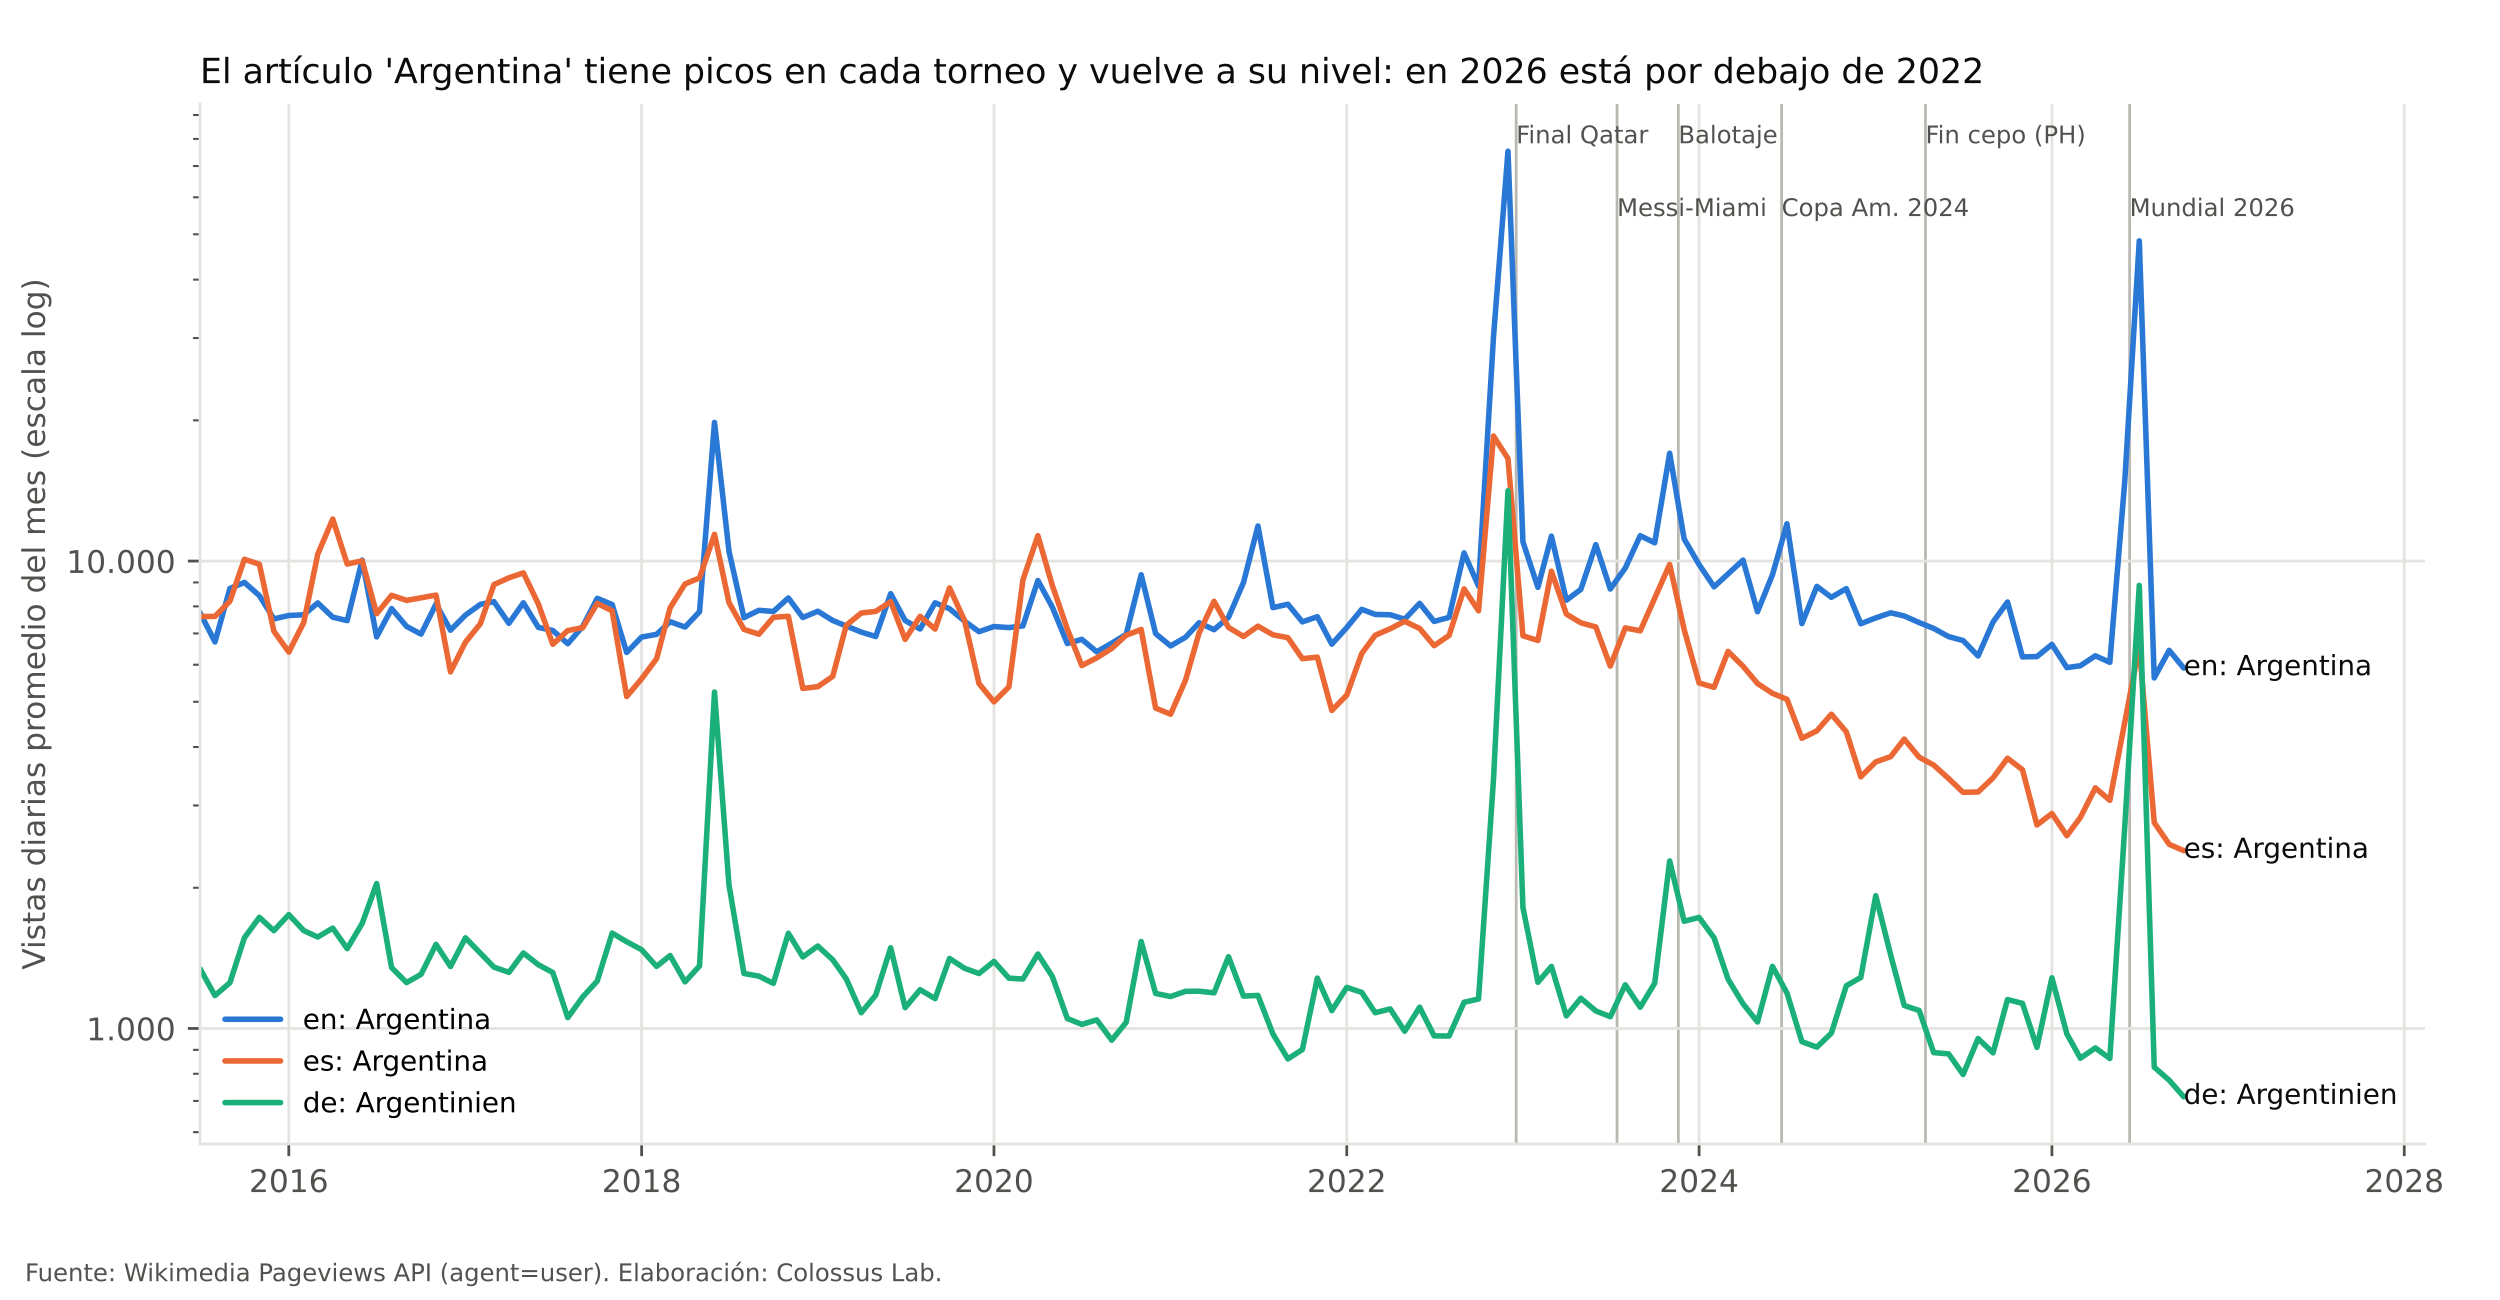
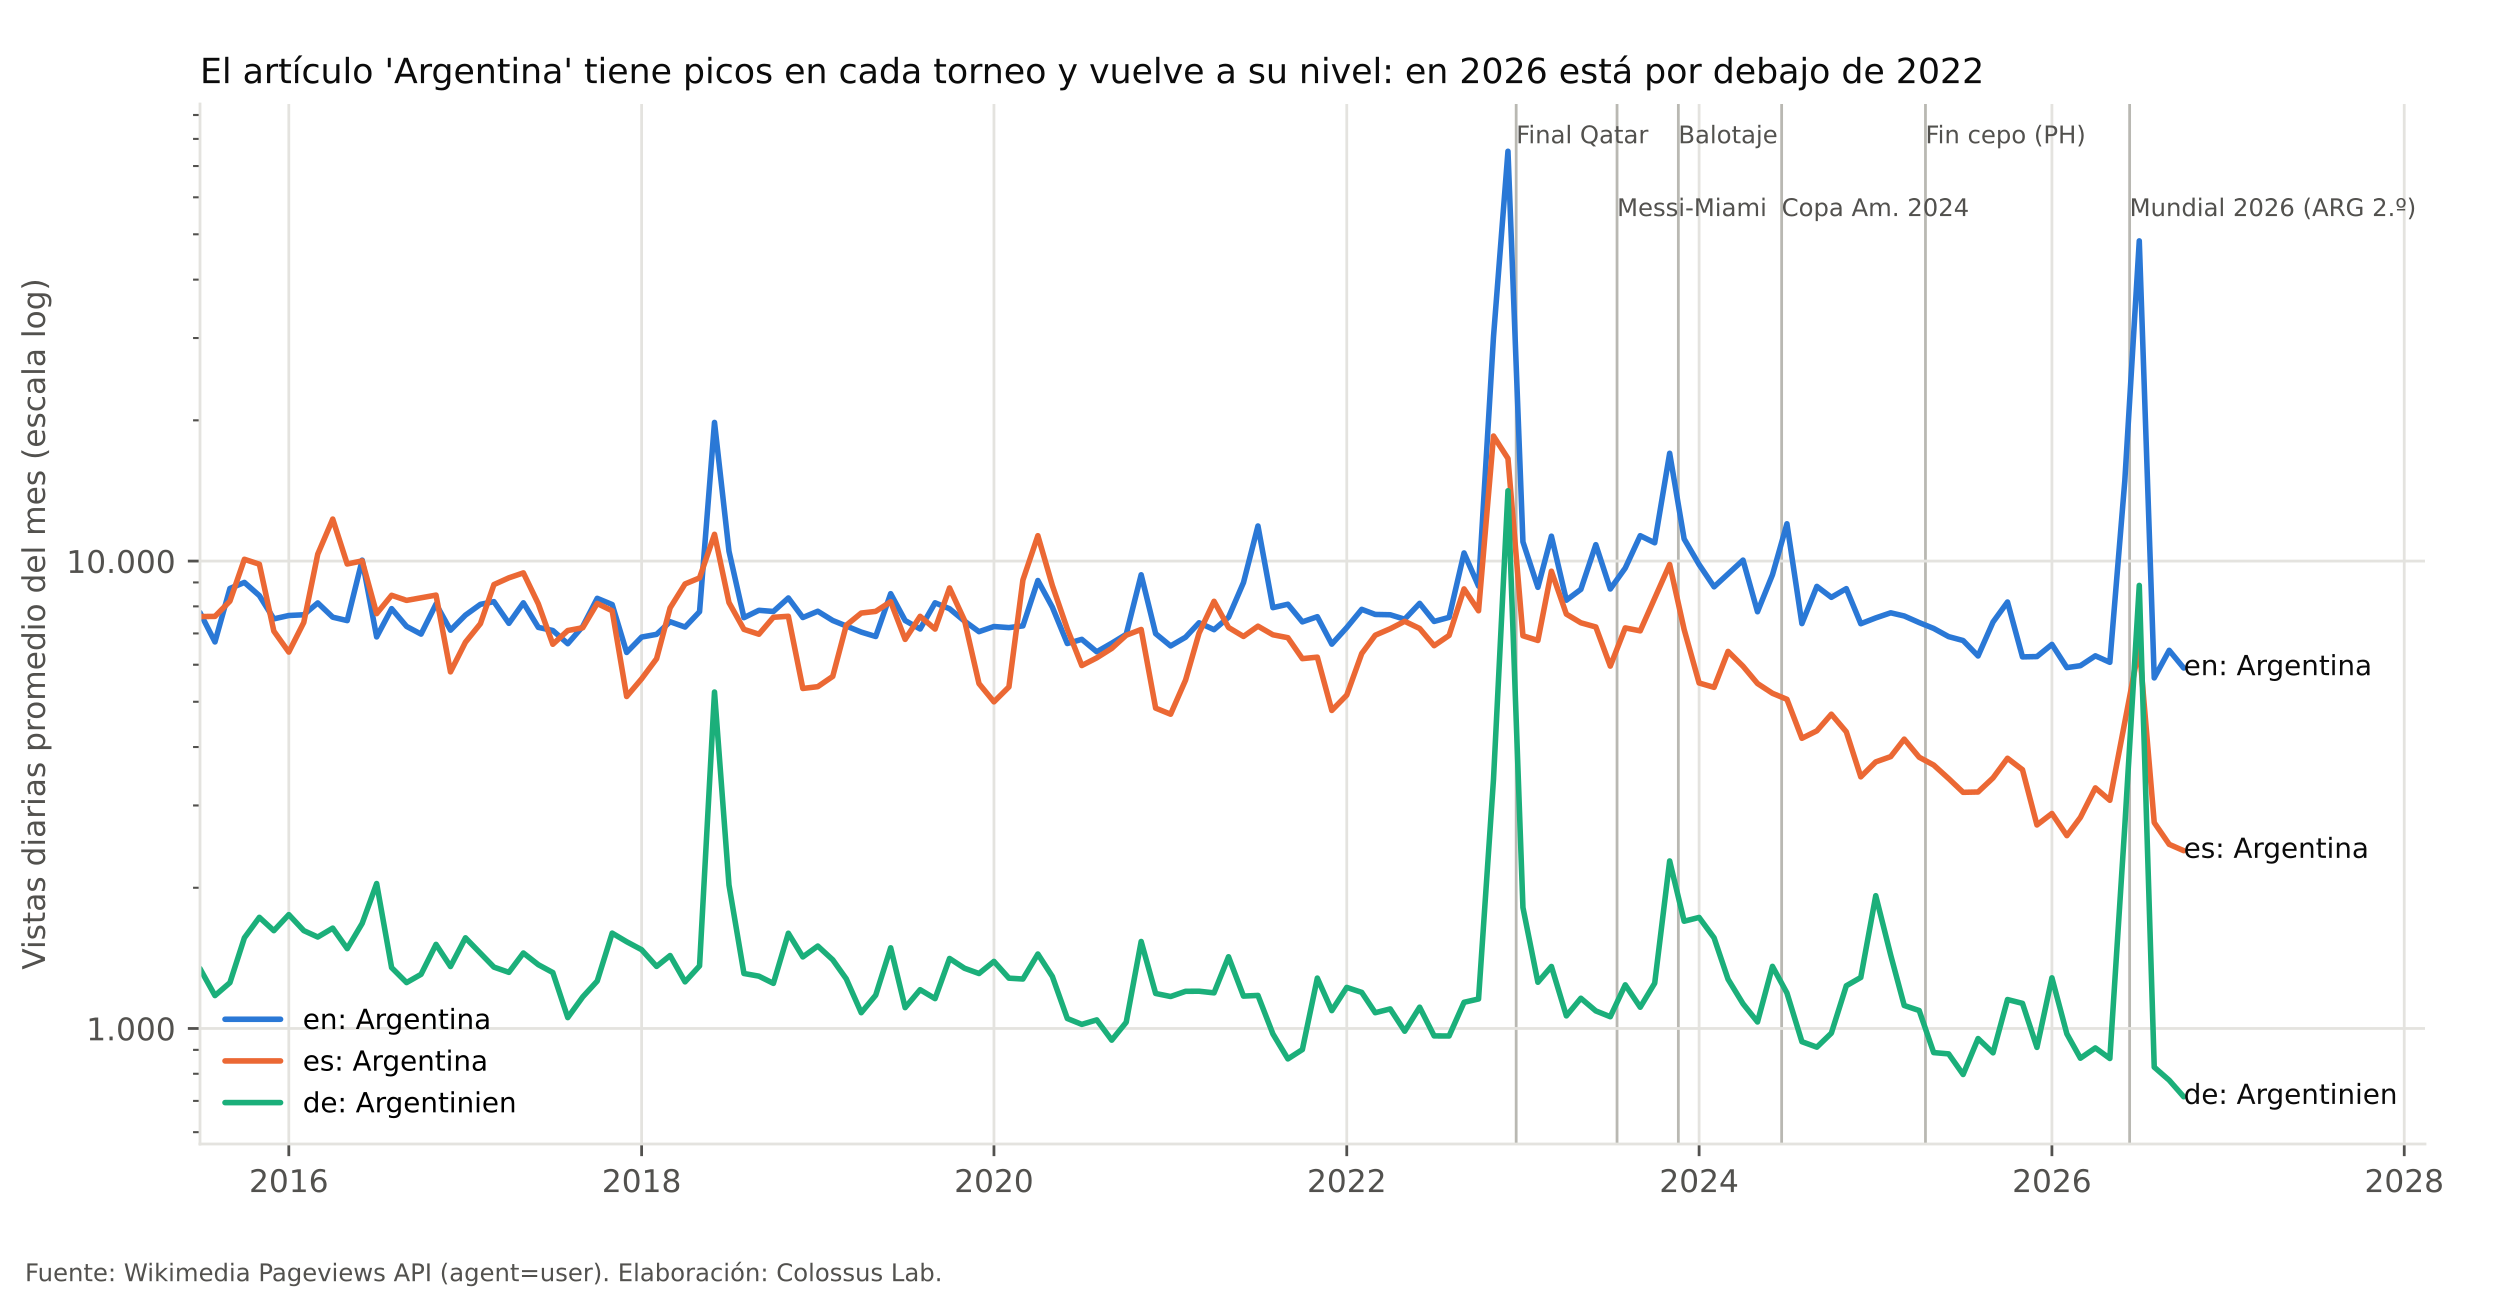
<svg xmlns="http://www.w3.org/2000/svg" xmlns:xlink="http://www.w3.org/1999/xlink" width="720pt" height="374.4pt" viewBox="0 0 720 374.4" version="1.1">
  <defs>
    <style type="text/css">*{stroke-linejoin: round; stroke-linecap: butt}</style>
  </defs>
  <g id="figure_1">
    <g id="patch_1">
      <path d="M 0 374.4  L 720 374.4  L 720 0  L 0 0  z " style="fill: #ffffff" />
    </g>
    <g id="axes_1">
      <g id="patch_2">
        <path d="M 57.6 329.472  L 698.4 329.472  L 698.4 29.952  L 57.6 29.952  z " style="fill: #ffffff" />
      </g>
      <g id="line2d_1">
-         <path d="M 436.659 329.472  L 436.659 29.952  " clip-path="url(#p662246dbe9)" style="fill: none; stroke: #b9b8b2; stroke-width: 0.8; stroke-linecap: round" />
+         <path d="M 436.659 329.472  L 436.659 29.952  " clip-path="url(#p8632fd954d)" style="fill: none; stroke: #b9b8b2; stroke-width: 0.8; stroke-linecap: round" />
      </g>
      <g id="line2d_2">
-         <path d="M 465.71 329.472  L 465.71 29.952  " clip-path="url(#p662246dbe9)" style="fill: none; stroke: #b9b8b2; stroke-width: 0.8; stroke-linecap: round" />
+         <path d="M 465.71 329.472  L 465.71 29.952  " clip-path="url(#p8632fd954d)" style="fill: none; stroke: #b9b8b2; stroke-width: 0.8; stroke-linecap: round" />
      </g>
      <g id="line2d_3">
-         <path d="M 483.364 329.472  L 483.364 29.952  " clip-path="url(#p662246dbe9)" style="fill: none; stroke: #b9b8b2; stroke-width: 0.8; stroke-linecap: round" />
+         <path d="M 483.364 329.472  L 483.364 29.952  " clip-path="url(#p8632fd954d)" style="fill: none; stroke: #b9b8b2; stroke-width: 0.8; stroke-linecap: round" />
      </g>
      <g id="line2d_4">
-         <path d="M 513.11 329.472  L 513.11 29.952  " clip-path="url(#p662246dbe9)" style="fill: none; stroke: #b9b8b2; stroke-width: 0.8; stroke-linecap: round" />
+         <path d="M 513.11 329.472  L 513.11 29.952  " clip-path="url(#p8632fd954d)" style="fill: none; stroke: #b9b8b2; stroke-width: 0.8; stroke-linecap: round" />
      </g>
      <g id="line2d_5">
-         <path d="M 554.533 329.472  L 554.533 29.952  " clip-path="url(#p662246dbe9)" style="fill: none; stroke: #b9b8b2; stroke-width: 0.8; stroke-linecap: round" />
+         <path d="M 554.533 329.472  L 554.533 29.952  " clip-path="url(#p8632fd954d)" style="fill: none; stroke: #b9b8b2; stroke-width: 0.8; stroke-linecap: round" />
      </g>
      <g id="line2d_6">
-         <path d="M 613.331 329.472  L 613.331 29.952  " clip-path="url(#p662246dbe9)" style="fill: none; stroke: #b9b8b2; stroke-width: 0.8; stroke-linecap: round" />
+         <path d="M 613.331 329.472  L 613.331 29.952  " clip-path="url(#p8632fd954d)" style="fill: none; stroke: #b9b8b2; stroke-width: 0.8; stroke-linecap: round" />
      </g>
      <g id="matplotlib.axis_1">
        <g id="xtick_1">
          <g id="line2d_7">
-             <path d="M 83.176 329.472  L 83.176 29.952  " clip-path="url(#p662246dbe9)" style="fill: none; stroke: #e4e3df; stroke-width: 0.8; stroke-linecap: round" />
+             <path d="M 83.176 329.472  L 83.176 29.952  " clip-path="url(#p8632fd954d)" style="fill: none; stroke: #e4e3df; stroke-width: 0.8; stroke-linecap: round" />
          </g>
          <g id="line2d_8">
            <defs>
-               <path id="m374d28cd9b" d="M 0 0  L 0 3.5  " style="stroke: #52514e; stroke-width: 0.8" />
+               <path id="m523021520c" d="M 0 0  L 0 3.5  " style="stroke: #52514e; stroke-width: 0.8" />
            </defs>
            <g>
-               <use xlink:href="#m374d28cd9b" x="83.176" y="329.472" style="fill: #52514e; stroke: #52514e; stroke-width: 0.8" />
+               <use xlink:href="#m523021520c" x="83.176" y="329.472" style="fill: #52514e; stroke: #52514e; stroke-width: 0.8" />
            </g>
          </g>
          <g id="text_1">
            <text style="font-size: 9px; font-family: 'DejaVu Sans'; text-anchor: middle; fill: #52514e" x="83.176" y="343.31" transform="rotate(-0 83.1764 343.3099)">2016</text>
          </g>
        </g>
        <g id="xtick_2">
          <g id="line2d_9">
-             <path d="M 184.787 329.472  L 184.787 29.952  " clip-path="url(#p662246dbe9)" style="fill: none; stroke: #e4e3df; stroke-width: 0.8; stroke-linecap: round" />
+             <path d="M 184.787 329.472  L 184.787 29.952  " clip-path="url(#p8632fd954d)" style="fill: none; stroke: #e4e3df; stroke-width: 0.8; stroke-linecap: round" />
          </g>
          <g id="line2d_10">
            <g>
-               <use xlink:href="#m374d28cd9b" x="184.787" y="329.472" style="fill: #52514e; stroke: #52514e; stroke-width: 0.8" />
+               <use xlink:href="#m523021520c" x="184.787" y="329.472" style="fill: #52514e; stroke: #52514e; stroke-width: 0.8" />
            </g>
          </g>
          <g id="text_2">
            <text style="font-size: 9px; font-family: 'DejaVu Sans'; text-anchor: middle; fill: #52514e" x="184.787" y="343.31" transform="rotate(-0 184.787 343.3099)">2018</text>
          </g>
        </g>
        <g id="xtick_3">
          <g id="line2d_11">
-             <path d="M 286.259 329.472  L 286.259 29.952  " clip-path="url(#p662246dbe9)" style="fill: none; stroke: #e4e3df; stroke-width: 0.8; stroke-linecap: round" />
+             <path d="M 286.259 329.472  L 286.259 29.952  " clip-path="url(#p8632fd954d)" style="fill: none; stroke: #e4e3df; stroke-width: 0.8; stroke-linecap: round" />
          </g>
          <g id="line2d_12">
            <g>
-               <use xlink:href="#m374d28cd9b" x="286.259" y="329.472" style="fill: #52514e; stroke: #52514e; stroke-width: 0.8" />
+               <use xlink:href="#m523021520c" x="286.259" y="329.472" style="fill: #52514e; stroke: #52514e; stroke-width: 0.8" />
            </g>
          </g>
          <g id="text_3">
            <text style="font-size: 9px; font-family: 'DejaVu Sans'; text-anchor: middle; fill: #52514e" x="286.259" y="343.31" transform="rotate(-0 286.2586 343.3099)">2020</text>
          </g>
        </g>
        <g id="xtick_4">
          <g id="line2d_13">
-             <path d="M 387.869 329.472  L 387.869 29.952  " clip-path="url(#p662246dbe9)" style="fill: none; stroke: #e4e3df; stroke-width: 0.8; stroke-linecap: round" />
+             <path d="M 387.869 329.472  L 387.869 29.952  " clip-path="url(#p8632fd954d)" style="fill: none; stroke: #e4e3df; stroke-width: 0.8; stroke-linecap: round" />
          </g>
          <g id="line2d_14">
            <g>
-               <use xlink:href="#m374d28cd9b" x="387.869" y="329.472" style="fill: #52514e; stroke: #52514e; stroke-width: 0.8" />
+               <use xlink:href="#m523021520c" x="387.869" y="329.472" style="fill: #52514e; stroke: #52514e; stroke-width: 0.8" />
            </g>
          </g>
          <g id="text_4">
            <text style="font-size: 9px; font-family: 'DejaVu Sans'; text-anchor: middle; fill: #52514e" x="387.869" y="343.31" transform="rotate(-0 387.8692 343.3099)">2022</text>
          </g>
        </g>
        <g id="xtick_5">
          <g id="line2d_15">
-             <path d="M 489.341 329.472  L 489.341 29.952  " clip-path="url(#p662246dbe9)" style="fill: none; stroke: #e4e3df; stroke-width: 0.8; stroke-linecap: round" />
+             <path d="M 489.341 329.472  L 489.341 29.952  " clip-path="url(#p8632fd954d)" style="fill: none; stroke: #e4e3df; stroke-width: 0.8; stroke-linecap: round" />
          </g>
          <g id="line2d_16">
            <g>
-               <use xlink:href="#m374d28cd9b" x="489.341" y="329.472" style="fill: #52514e; stroke: #52514e; stroke-width: 0.8" />
+               <use xlink:href="#m523021520c" x="489.341" y="329.472" style="fill: #52514e; stroke: #52514e; stroke-width: 0.8" />
            </g>
          </g>
          <g id="text_5">
            <text style="font-size: 9px; font-family: 'DejaVu Sans'; text-anchor: middle; fill: #52514e" x="489.341" y="343.31" transform="rotate(-0 489.3407 343.3099)">2024</text>
          </g>
        </g>
        <g id="xtick_6">
          <g id="line2d_17">
-             <path d="M 590.951 329.472  L 590.951 29.952  " clip-path="url(#p662246dbe9)" style="fill: none; stroke: #e4e3df; stroke-width: 0.8; stroke-linecap: round" />
+             <path d="M 590.951 329.472  L 590.951 29.952  " clip-path="url(#p8632fd954d)" style="fill: none; stroke: #e4e3df; stroke-width: 0.8; stroke-linecap: round" />
          </g>
          <g id="line2d_18">
            <g>
-               <use xlink:href="#m374d28cd9b" x="590.951" y="329.472" style="fill: #52514e; stroke: #52514e; stroke-width: 0.8" />
+               <use xlink:href="#m523021520c" x="590.951" y="329.472" style="fill: #52514e; stroke: #52514e; stroke-width: 0.8" />
            </g>
          </g>
          <g id="text_6">
            <text style="font-size: 9px; font-family: 'DejaVu Sans'; text-anchor: middle; fill: #52514e" x="590.951" y="343.31" transform="rotate(-0 590.9513 343.3099)">2026</text>
          </g>
        </g>
        <g id="xtick_7">
          <g id="line2d_19">
-             <path d="M 692.423 329.472  L 692.423 29.952  " clip-path="url(#p662246dbe9)" style="fill: none; stroke: #e4e3df; stroke-width: 0.8; stroke-linecap: round" />
+             <path d="M 692.423 329.472  L 692.423 29.952  " clip-path="url(#p8632fd954d)" style="fill: none; stroke: #e4e3df; stroke-width: 0.8; stroke-linecap: round" />
          </g>
          <g id="line2d_20">
            <g>
-               <use xlink:href="#m374d28cd9b" x="692.423" y="329.472" style="fill: #52514e; stroke: #52514e; stroke-width: 0.8" />
+               <use xlink:href="#m523021520c" x="692.423" y="329.472" style="fill: #52514e; stroke: #52514e; stroke-width: 0.8" />
            </g>
          </g>
          <g id="text_7">
            <text style="font-size: 9px; font-family: 'DejaVu Sans'; text-anchor: middle; fill: #52514e" x="692.423" y="343.31" transform="rotate(-0 692.4229 343.3099)">2028</text>
          </g>
        </g>
      </g>
      <g id="matplotlib.axis_2">
        <g id="ytick_1">
          <g id="line2d_21">
-             <path d="M 57.6 296.203  L 698.4 296.203  " clip-path="url(#p662246dbe9)" style="fill: none; stroke: #e4e3df; stroke-width: 0.8; stroke-linecap: round" />
+             <path d="M 57.6 296.203  L 698.4 296.203  " clip-path="url(#p8632fd954d)" style="fill: none; stroke: #e4e3df; stroke-width: 0.8; stroke-linecap: round" />
          </g>
          <g id="line2d_22">
            <defs>
-               <path id="m74e2c1130c" d="M 0 0  L -3.5 0  " style="stroke: #52514e; stroke-width: 0.8" />
+               <path id="mfe7aacb4e7" d="M 0 0  L -3.5 0  " style="stroke: #52514e; stroke-width: 0.8" />
            </defs>
            <g>
-               <use xlink:href="#m74e2c1130c" x="57.6" y="296.203" style="fill: #52514e; stroke: #52514e; stroke-width: 0.8" />
+               <use xlink:href="#mfe7aacb4e7" x="57.6" y="296.203" style="fill: #52514e; stroke: #52514e; stroke-width: 0.8" />
            </g>
          </g>
          <g id="text_8">
            <text style="font-size: 9px; font-family: 'DejaVu Sans'; text-anchor: end; fill: #52514e" x="50.6" y="299.622" transform="rotate(-0 50.6 299.6218)">1.000</text>
          </g>
        </g>
        <g id="ytick_2">
          <g id="line2d_23">
-             <path d="M 57.6 161.58  L 698.4 161.58  " clip-path="url(#p662246dbe9)" style="fill: none; stroke: #e4e3df; stroke-width: 0.8; stroke-linecap: round" />
+             <path d="M 57.6 161.58  L 698.4 161.58  " clip-path="url(#p8632fd954d)" style="fill: none; stroke: #e4e3df; stroke-width: 0.8; stroke-linecap: round" />
          </g>
          <g id="line2d_24">
            <g>
-               <use xlink:href="#m74e2c1130c" x="57.6" y="161.58" style="fill: #52514e; stroke: #52514e; stroke-width: 0.8" />
+               <use xlink:href="#mfe7aacb4e7" x="57.6" y="161.58" style="fill: #52514e; stroke: #52514e; stroke-width: 0.8" />
            </g>
          </g>
          <g id="text_9">
            <text style="font-size: 9px; font-family: 'DejaVu Sans'; text-anchor: end; fill: #52514e" x="50.6" y="164.999" transform="rotate(-0 50.6 164.9993)">10.000</text>
          </g>
        </g>
        <g id="ytick_3">
          <g id="line2d_25">
            <defs>
-               <path id="mec03f7644f" d="M 0 0  L -2 0  " style="stroke: #52514e; stroke-width: 0.6" />
+               <path id="m2182717037" d="M 0 0  L -2 0  " style="stroke: #52514e; stroke-width: 0.6" />
            </defs>
            <g>
-               <use xlink:href="#mec03f7644f" x="57.6" y="326.069" style="fill: #52514e; stroke: #52514e; stroke-width: 0.6" />
+               <use xlink:href="#m2182717037" x="57.6" y="326.069" style="fill: #52514e; stroke: #52514e; stroke-width: 0.6" />
            </g>
          </g>
        </g>
        <g id="ytick_4">
          <g id="line2d_26">
            <g>
-               <use xlink:href="#mec03f7644f" x="57.6" y="317.056" style="fill: #52514e; stroke: #52514e; stroke-width: 0.6" />
+               <use xlink:href="#m2182717037" x="57.6" y="317.056" style="fill: #52514e; stroke: #52514e; stroke-width: 0.6" />
            </g>
          </g>
        </g>
        <g id="ytick_5">
          <g id="line2d_27">
            <g>
-               <use xlink:href="#mec03f7644f" x="57.6" y="309.249" style="fill: #52514e; stroke: #52514e; stroke-width: 0.6" />
+               <use xlink:href="#m2182717037" x="57.6" y="309.249" style="fill: #52514e; stroke: #52514e; stroke-width: 0.6" />
            </g>
          </g>
        </g>
        <g id="ytick_6">
          <g id="line2d_28">
            <g>
-               <use xlink:href="#mec03f7644f" x="57.6" y="302.363" style="fill: #52514e; stroke: #52514e; stroke-width: 0.6" />
+               <use xlink:href="#m2182717037" x="57.6" y="302.363" style="fill: #52514e; stroke: #52514e; stroke-width: 0.6" />
            </g>
          </g>
        </g>
        <g id="ytick_7">
          <g id="line2d_29">
            <g>
-               <use xlink:href="#mec03f7644f" x="57.6" y="255.677" style="fill: #52514e; stroke: #52514e; stroke-width: 0.6" />
+               <use xlink:href="#m2182717037" x="57.6" y="255.677" style="fill: #52514e; stroke: #52514e; stroke-width: 0.6" />
            </g>
          </g>
        </g>
        <g id="ytick_8">
          <g id="line2d_30">
            <g>
-               <use xlink:href="#mec03f7644f" x="57.6" y="231.972" style="fill: #52514e; stroke: #52514e; stroke-width: 0.6" />
+               <use xlink:href="#m2182717037" x="57.6" y="231.972" style="fill: #52514e; stroke: #52514e; stroke-width: 0.6" />
            </g>
          </g>
        </g>
        <g id="ytick_9">
          <g id="line2d_31">
            <g>
-               <use xlink:href="#mec03f7644f" x="57.6" y="215.152" style="fill: #52514e; stroke: #52514e; stroke-width: 0.6" />
+               <use xlink:href="#m2182717037" x="57.6" y="215.152" style="fill: #52514e; stroke: #52514e; stroke-width: 0.6" />
            </g>
          </g>
        </g>
        <g id="ytick_10">
          <g id="line2d_32">
            <g>
-               <use xlink:href="#mec03f7644f" x="57.6" y="202.106" style="fill: #52514e; stroke: #52514e; stroke-width: 0.6" />
+               <use xlink:href="#m2182717037" x="57.6" y="202.106" style="fill: #52514e; stroke: #52514e; stroke-width: 0.6" />
            </g>
          </g>
        </g>
        <g id="ytick_11">
          <g id="line2d_33">
            <g>
-               <use xlink:href="#mec03f7644f" x="57.6" y="191.446" style="fill: #52514e; stroke: #52514e; stroke-width: 0.6" />
+               <use xlink:href="#m2182717037" x="57.6" y="191.446" style="fill: #52514e; stroke: #52514e; stroke-width: 0.6" />
            </g>
          </g>
        </g>
        <g id="ytick_12">
          <g id="line2d_34">
            <g>
-               <use xlink:href="#mec03f7644f" x="57.6" y="182.434" style="fill: #52514e; stroke: #52514e; stroke-width: 0.6" />
+               <use xlink:href="#m2182717037" x="57.6" y="182.434" style="fill: #52514e; stroke: #52514e; stroke-width: 0.6" />
            </g>
          </g>
        </g>
        <g id="ytick_13">
          <g id="line2d_35">
            <g>
-               <use xlink:href="#mec03f7644f" x="57.6" y="174.627" style="fill: #52514e; stroke: #52514e; stroke-width: 0.6" />
+               <use xlink:href="#m2182717037" x="57.6" y="174.627" style="fill: #52514e; stroke: #52514e; stroke-width: 0.6" />
            </g>
          </g>
        </g>
        <g id="ytick_14">
          <g id="line2d_36">
            <g>
-               <use xlink:href="#mec03f7644f" x="57.6" y="167.74" style="fill: #52514e; stroke: #52514e; stroke-width: 0.6" />
+               <use xlink:href="#m2182717037" x="57.6" y="167.74" style="fill: #52514e; stroke: #52514e; stroke-width: 0.6" />
            </g>
          </g>
        </g>
        <g id="ytick_15">
          <g id="line2d_37">
            <g>
-               <use xlink:href="#mec03f7644f" x="57.6" y="121.055" style="fill: #52514e; stroke: #52514e; stroke-width: 0.6" />
+               <use xlink:href="#m2182717037" x="57.6" y="121.055" style="fill: #52514e; stroke: #52514e; stroke-width: 0.6" />
            </g>
          </g>
        </g>
        <g id="ytick_16">
          <g id="line2d_38">
            <g>
-               <use xlink:href="#mec03f7644f" x="57.6" y="97.349" style="fill: #52514e; stroke: #52514e; stroke-width: 0.6" />
+               <use xlink:href="#m2182717037" x="57.6" y="97.349" style="fill: #52514e; stroke: #52514e; stroke-width: 0.6" />
            </g>
          </g>
        </g>
        <g id="ytick_17">
          <g id="line2d_39">
            <g>
-               <use xlink:href="#mec03f7644f" x="57.6" y="80.529" style="fill: #52514e; stroke: #52514e; stroke-width: 0.6" />
+               <use xlink:href="#m2182717037" x="57.6" y="80.529" style="fill: #52514e; stroke: #52514e; stroke-width: 0.6" />
            </g>
          </g>
        </g>
        <g id="ytick_18">
          <g id="line2d_40">
            <g>
-               <use xlink:href="#mec03f7644f" x="57.6" y="67.483" style="fill: #52514e; stroke: #52514e; stroke-width: 0.6" />
+               <use xlink:href="#m2182717037" x="57.6" y="67.483" style="fill: #52514e; stroke: #52514e; stroke-width: 0.6" />
            </g>
          </g>
        </g>
        <g id="ytick_19">
          <g id="line2d_41">
            <g>
-               <use xlink:href="#mec03f7644f" x="57.6" y="56.824" style="fill: #52514e; stroke: #52514e; stroke-width: 0.6" />
+               <use xlink:href="#m2182717037" x="57.6" y="56.824" style="fill: #52514e; stroke: #52514e; stroke-width: 0.6" />
            </g>
          </g>
        </g>
        <g id="ytick_20">
          <g id="line2d_42">
            <g>
-               <use xlink:href="#mec03f7644f" x="57.6" y="47.811" style="fill: #52514e; stroke: #52514e; stroke-width: 0.6" />
+               <use xlink:href="#m2182717037" x="57.6" y="47.811" style="fill: #52514e; stroke: #52514e; stroke-width: 0.6" />
            </g>
          </g>
        </g>
        <g id="ytick_21">
          <g id="line2d_43">
            <g>
-               <use xlink:href="#mec03f7644f" x="57.6" y="40.004" style="fill: #52514e; stroke: #52514e; stroke-width: 0.6" />
+               <use xlink:href="#m2182717037" x="57.6" y="40.004" style="fill: #52514e; stroke: #52514e; stroke-width: 0.6" />
            </g>
          </g>
        </g>
        <g id="ytick_22">
          <g id="line2d_44">
            <g>
-               <use xlink:href="#mec03f7644f" x="57.6" y="33.118" style="fill: #52514e; stroke: #52514e; stroke-width: 0.6" />
+               <use xlink:href="#m2182717037" x="57.6" y="33.118" style="fill: #52514e; stroke: #52514e; stroke-width: 0.6" />
            </g>
          </g>
        </g>
        <g id="text_10">
          <text style="font-size: 9px; font-family: 'DejaVu Sans'; text-anchor: middle; fill: #52514e" x="12.946" y="179.712" transform="rotate(-90 12.94633 179.712)">Vistas diarias promedio del mes (escala log)</text>
        </g>
      </g>
      <g id="line2d_45">
-         <path d="M 57.6 176.44  L 61.909 184.874  L 66.218 169.478  L 70.388 167.739  L 74.697 171.534  L 78.867 178.234  L 83.176 177.265  L 87.485 177.052  L 91.517 173.641  L 95.826 177.75  L 99.996 178.733  L 104.305 161.326  L 108.475 183.424  L 112.784 175.294  L 117.093 180.409  L 121.263 182.623  L 125.572 173.973  L 129.742 181.491  L 134.051 177.151  L 138.36 174.048  L 142.252 173.276  L 146.561 179.517  L 150.731 173.616  L 155.041 180.687  L 159.211 181.583  L 163.52 185.388  L 167.829 180.41  L 171.999 172.322  L 176.308 174.113  L 180.478 187.906  L 184.787 183.474  L 189.096 182.69  L 192.988 179.055  L 197.297 180.585  L 201.467 176.169  L 205.776 121.664  L 209.946 158.754  L 214.255 177.883  L 218.565 175.769  L 222.735 176.102  L 227.044 172.216  L 231.214 177.844  L 235.523 176.041  L 239.832 178.701  L 248.033 182.04  L 252.203 183.308  L 256.512 170.984  L 260.682 178.717  L 264.991 181.148  L 269.3 173.605  L 273.47 175.321  L 277.779 178.875  L 281.95 181.92  L 286.259 180.439  L 290.568 180.75  L 294.599 180.257  L 298.908 167.194  L 303.078 174.875  L 307.387 185.332  L 311.557 184.132  L 315.866 187.712  L 320.175 185.239  L 324.345 182.687  L 328.654 165.539  L 332.824 182.492  L 337.133 186.025  L 341.442 183.521  L 345.334 179.359  L 349.644 181.346  L 353.814 177.777  L 358.123 167.776  L 362.293 151.486  L 366.602 175.001  L 370.911 174.017  L 375.081 179.099  L 379.39 177.611  L 383.56 185.512  L 387.869 180.733  L 392.178 175.489  L 396.07 176.957  L 400.379 177.051  L 404.549 178.335  L 408.858 173.769  L 413.029 178.972  L 417.338 177.8  L 421.647 159.253  L 425.817 168.805  L 430.126 97.025  L 434.296 43.567  L 438.605 156.056  L 442.914 169.15  L 446.806 154.422  L 451.115 172.86  L 455.285 169.733  L 459.594 156.875  L 463.764 169.628  L 468.073 163.598  L 472.382 154.281  L 476.553 156.32  L 480.862 130.547  L 485.032 155.218  L 489.341 162.586  L 493.65 169.001  L 501.99 161.315  L 506.16 176.183  L 510.469 165.542  L 514.639 150.85  L 518.948 179.595  L 523.257 168.883  L 527.427 172.031  L 531.736 169.532  L 535.906 179.633  L 540.216 177.955  L 544.525 176.489  L 548.417 177.4  L 552.726 179.303  L 556.896 180.984  L 561.205 183.348  L 565.375 184.472  L 569.684 188.917  L 573.993 179.14  L 578.163 173.38  L 582.472 189.183  L 586.642 189.091  L 590.951 185.588  L 595.26 192.272  L 599.152 191.722  L 603.462 188.877  L 607.632 190.745  L 611.941 138.521  L 616.111 69.375  L 620.42 195.23  L 624.729 187.293  L 628.899 192.379  L 628.899 192.379  " clip-path="url(#p662246dbe9)" style="fill: none; stroke: #2a78d6; stroke-width: 1.6; stroke-linecap: round" />
+         <path d="M 57.6 176.44  L 61.909 184.874  L 66.218 169.478  L 70.388 167.739  L 74.697 171.534  L 78.867 178.234  L 83.176 177.265  L 87.485 177.052  L 91.517 173.641  L 95.826 177.75  L 99.996 178.733  L 104.305 161.326  L 108.475 183.424  L 112.784 175.294  L 117.093 180.409  L 121.263 182.623  L 125.572 173.973  L 129.742 181.491  L 134.051 177.151  L 138.36 174.048  L 142.252 173.276  L 146.561 179.517  L 150.731 173.616  L 155.041 180.687  L 159.211 181.583  L 163.52 185.388  L 167.829 180.41  L 171.999 172.322  L 176.308 174.113  L 180.478 187.906  L 184.787 183.474  L 189.096 182.69  L 192.988 179.055  L 197.297 180.585  L 201.467 176.169  L 205.776 121.664  L 209.946 158.754  L 214.255 177.883  L 218.565 175.769  L 222.735 176.102  L 227.044 172.216  L 231.214 177.844  L 235.523 176.041  L 239.832 178.701  L 248.033 182.04  L 252.203 183.308  L 256.512 170.984  L 260.682 178.717  L 264.991 181.148  L 269.3 173.605  L 273.47 175.321  L 277.779 178.875  L 281.95 181.92  L 286.259 180.439  L 290.568 180.75  L 294.599 180.257  L 298.908 167.194  L 303.078 174.875  L 307.387 185.332  L 311.557 184.132  L 315.866 187.712  L 320.175 185.239  L 324.345 182.687  L 328.654 165.539  L 332.824 182.492  L 337.133 186.025  L 341.442 183.521  L 345.334 179.359  L 349.644 181.346  L 353.814 177.777  L 358.123 167.776  L 362.293 151.486  L 366.602 175.001  L 370.911 174.017  L 375.081 179.099  L 379.39 177.611  L 383.56 185.512  L 387.869 180.733  L 392.178 175.489  L 396.07 176.957  L 400.379 177.051  L 404.549 178.335  L 408.858 173.769  L 413.029 178.972  L 417.338 177.8  L 421.647 159.253  L 425.817 168.805  L 430.126 97.025  L 434.296 43.567  L 438.605 156.056  L 442.914 169.15  L 446.806 154.422  L 451.115 172.86  L 455.285 169.733  L 459.594 156.875  L 463.764 169.628  L 468.073 163.598  L 472.382 154.281  L 476.553 156.32  L 480.862 130.547  L 485.032 155.218  L 489.341 162.586  L 493.65 169.001  L 501.99 161.315  L 506.16 176.183  L 510.469 165.542  L 514.639 150.85  L 518.948 179.595  L 523.257 168.883  L 527.427 172.031  L 531.736 169.532  L 535.906 179.633  L 540.216 177.955  L 544.525 176.489  L 548.417 177.4  L 552.726 179.303  L 556.896 180.984  L 561.205 183.348  L 565.375 184.472  L 569.684 188.917  L 573.993 179.14  L 578.163 173.38  L 582.472 189.183  L 586.642 189.091  L 590.951 185.588  L 595.26 192.272  L 599.152 191.722  L 603.462 188.877  L 607.632 190.745  L 611.941 138.521  L 616.111 69.375  L 620.42 195.23  L 624.729 187.293  L 628.899 192.379  L 628.899 192.379  " clip-path="url(#p8632fd954d)" style="fill: none; stroke: #2a78d6; stroke-width: 1.6; stroke-linecap: round" />
      </g>
      <g id="line2d_46">
-         <path d="M 57.6 177.569  L 61.909 177.519  L 66.218 173.129  L 70.388 161.073  L 74.697 162.493  L 78.867 181.769  L 83.176 187.797  L 87.485 179.272  L 91.517 159.582  L 95.826 149.494  L 99.996 162.43  L 104.305 161.536  L 108.475 176.731  L 112.784 171.442  L 117.093 172.914  L 125.572 171.391  L 129.742 193.496  L 134.051 184.955  L 138.36 179.61  L 142.252 168.356  L 146.561 166.412  L 150.731 164.987  L 155.041 173.925  L 159.211 185.546  L 163.52 181.595  L 167.829 180.785  L 171.999 173.794  L 176.308 175.909  L 180.478 200.589  L 184.787 195.493  L 189.096 189.709  L 192.988 175.073  L 197.297 168.175  L 201.467 166.439  L 205.776 153.886  L 209.946 173.542  L 214.255 181.255  L 218.565 182.655  L 222.735 177.777  L 227.044 177.49  L 231.214 198.276  L 235.523 197.758  L 239.832 194.798  L 243.724 180.078  L 248.033 176.562  L 252.203 176.081  L 256.512 173.287  L 260.682 184.139  L 264.991 177.5  L 269.3 181.169  L 273.47 169.332  L 277.779 178.681  L 281.95 196.876  L 286.259 202.126  L 290.568 197.836  L 294.599 167.037  L 298.908 154.283  L 303.078 168.639  L 307.387 181.158  L 311.557 191.674  L 315.866 189.461  L 320.175 186.743  L 324.345 182.946  L 328.654 181.292  L 332.824 203.936  L 337.133 205.693  L 341.442 195.866  L 345.334 182.31  L 349.644 173.18  L 353.814 180.716  L 358.123 183.294  L 362.293 180.339  L 366.602 182.817  L 370.911 183.658  L 375.081 189.687  L 379.39 189.263  L 383.56 204.602  L 387.869 200.189  L 392.178 188.215  L 396.07 182.942  L 400.379 181.076  L 404.549 178.94  L 408.858 181  L 413.029 185.952  L 417.338 183.001  L 421.647 169.611  L 425.817 175.901  L 430.126 125.578  L 434.296 132.058  L 438.605 183.097  L 442.914 184.451  L 446.806 164.515  L 451.115 176.866  L 455.285 179.363  L 459.594 180.567  L 463.764 191.834  L 468.073 180.837  L 472.382 181.686  L 480.862 162.57  L 485.032 181.301  L 489.341 196.696  L 493.65 197.959  L 497.681 187.61  L 501.99 191.872  L 506.16 196.851  L 510.469 199.672  L 514.639 201.402  L 518.948 212.628  L 523.257 210.48  L 527.427 205.688  L 531.736 210.769  L 535.906 223.729  L 540.216 219.428  L 544.525 217.903  L 548.417 212.872  L 552.726 218.087  L 556.896 220.329  L 561.205 224.226  L 565.375 228.189  L 569.684 228.091  L 573.993 224.03  L 578.163 218.384  L 582.472 221.679  L 586.642 237.585  L 590.951 234.287  L 595.26 240.667  L 599.152 235.423  L 603.462 226.915  L 607.632 230.482  L 616.111 186.199  L 620.42 236.903  L 624.729 243.169  L 628.899 244.994  L 628.899 244.994  " clip-path="url(#p662246dbe9)" style="fill: none; stroke: #eb6834; stroke-width: 1.6; stroke-linecap: round" />
+         <path d="M 57.6 177.569  L 61.909 177.519  L 66.218 173.129  L 70.388 161.073  L 74.697 162.493  L 78.867 181.769  L 83.176 187.797  L 87.485 179.272  L 91.517 159.582  L 95.826 149.494  L 99.996 162.43  L 104.305 161.536  L 108.475 176.731  L 112.784 171.442  L 117.093 172.914  L 125.572 171.391  L 129.742 193.496  L 134.051 184.955  L 138.36 179.61  L 142.252 168.356  L 146.561 166.412  L 150.731 164.987  L 155.041 173.925  L 159.211 185.546  L 163.52 181.595  L 167.829 180.785  L 171.999 173.794  L 176.308 175.909  L 180.478 200.589  L 184.787 195.493  L 189.096 189.709  L 192.988 175.073  L 197.297 168.175  L 201.467 166.439  L 205.776 153.886  L 209.946 173.542  L 214.255 181.255  L 218.565 182.655  L 222.735 177.777  L 227.044 177.49  L 231.214 198.276  L 235.523 197.758  L 239.832 194.798  L 243.724 180.078  L 248.033 176.562  L 252.203 176.081  L 256.512 173.287  L 260.682 184.139  L 264.991 177.5  L 269.3 181.169  L 273.47 169.332  L 277.779 178.681  L 281.95 196.876  L 286.259 202.126  L 290.568 197.836  L 294.599 167.037  L 298.908 154.283  L 303.078 168.639  L 307.387 181.158  L 311.557 191.674  L 315.866 189.461  L 320.175 186.743  L 324.345 182.946  L 328.654 181.292  L 332.824 203.936  L 337.133 205.693  L 341.442 195.866  L 345.334 182.31  L 349.644 173.18  L 353.814 180.716  L 358.123 183.294  L 362.293 180.339  L 366.602 182.817  L 370.911 183.658  L 375.081 189.687  L 379.39 189.263  L 383.56 204.602  L 387.869 200.189  L 392.178 188.215  L 396.07 182.942  L 400.379 181.076  L 404.549 178.94  L 408.858 181  L 413.029 185.952  L 417.338 183.001  L 421.647 169.611  L 425.817 175.901  L 430.126 125.578  L 434.296 132.058  L 438.605 183.097  L 442.914 184.451  L 446.806 164.515  L 451.115 176.866  L 455.285 179.363  L 459.594 180.567  L 463.764 191.834  L 468.073 180.837  L 472.382 181.686  L 480.862 162.57  L 485.032 181.301  L 489.341 196.696  L 493.65 197.959  L 497.681 187.61  L 501.99 191.872  L 506.16 196.851  L 510.469 199.672  L 514.639 201.402  L 518.948 212.628  L 523.257 210.48  L 527.427 205.688  L 531.736 210.769  L 535.906 223.729  L 540.216 219.428  L 544.525 217.903  L 548.417 212.872  L 552.726 218.087  L 556.896 220.329  L 561.205 224.226  L 565.375 228.189  L 569.684 228.091  L 573.993 224.03  L 578.163 218.384  L 582.472 221.679  L 586.642 237.585  L 590.951 234.287  L 595.26 240.667  L 599.152 235.423  L 603.462 226.915  L 607.632 230.482  L 616.111 186.199  L 620.42 236.903  L 624.729 243.169  L 628.899 244.994  L 628.899 244.994  " clip-path="url(#p8632fd954d)" style="fill: none; stroke: #eb6834; stroke-width: 1.6; stroke-linecap: round" />
      </g>
      <g id="line2d_47">
-         <path d="M 57.6 278.969  L 61.909 286.723  L 66.218 283.006  L 70.388 270.088  L 74.697 264.194  L 78.867 268.03  L 83.176 263.411  L 87.485 268.015  L 91.517 269.864  L 95.826 267.303  L 99.996 273.21  L 104.305 265.936  L 108.475 254.465  L 112.784 278.677  L 117.093 282.982  L 121.263 280.607  L 125.572 271.985  L 129.742 278.356  L 134.051 270.092  L 142.252 278.53  L 146.561 280.037  L 150.731 274.466  L 155.041 277.834  L 159.211 280.094  L 163.52 293.071  L 167.829 287.11  L 171.999 282.544  L 176.308 268.74  L 180.478 271.217  L 184.787 273.517  L 189.096 278.321  L 192.988 275.199  L 197.297 282.771  L 201.467 278.181  L 205.776 199.309  L 209.946 254.875  L 214.255 280.365  L 218.565 281.132  L 222.735 283.211  L 227.044 268.775  L 231.214 275.591  L 235.523 272.462  L 239.832 276.425  L 243.724 281.91  L 248.033 291.656  L 252.203 286.606  L 256.512 272.972  L 260.682 290.197  L 264.991 285.032  L 269.3 287.601  L 273.47 276.041  L 277.779 278.859  L 281.95 280.371  L 286.259 276.885  L 290.568 281.71  L 294.599 281.957  L 298.908 274.761  L 303.078 281.239  L 307.387 293.328  L 311.557 295.019  L 315.866 293.727  L 320.175 299.564  L 324.345 294.414  L 328.654 271.155  L 332.824 286.115  L 337.133 286.996  L 341.442 285.498  L 345.334 285.471  L 349.644 285.944  L 353.814 275.552  L 358.123 286.875  L 362.293 286.684  L 366.602 297.778  L 370.911 304.96  L 375.081 302.275  L 379.39 281.698  L 383.56 291.056  L 387.869 284.372  L 392.178 285.808  L 396.07 291.661  L 400.379 290.568  L 404.549 296.989  L 408.858 290.072  L 413.029 298.339  L 417.338 298.366  L 421.647 288.662  L 425.817 287.706  L 430.126 224.448  L 434.296 141.342  L 438.605 261.371  L 442.914 282.888  L 446.806 278.344  L 451.115 292.569  L 455.285 287.496  L 459.594 291.145  L 463.764 292.816  L 468.073 283.637  L 472.382 290.08  L 476.553 283.164  L 480.862 247.956  L 485.032 265.311  L 489.341 264.222  L 493.65 270.092  L 497.681 282.011  L 501.99 289.085  L 506.16 294.325  L 510.469 278.313  L 514.639 285.983  L 518.948 300.007  L 523.257 301.58  L 527.427 297.55  L 531.736 283.899  L 535.906 281.511  L 540.216 257.966  L 544.525 275.086  L 548.417 289.587  L 552.726 291.03  L 556.896 303.146  L 561.205 303.515  L 565.375 309.45  L 569.684 299.109  L 573.993 303.216  L 578.163 287.866  L 582.472 288.969  L 586.642 301.648  L 590.951 281.62  L 595.26 297.76  L 599.152 304.763  L 603.462 301.803  L 607.632 304.841  L 611.941 237.958  L 616.111 168.601  L 620.42 307.343  L 624.729 311.11  L 628.899 315.857  L 628.899 315.857  " clip-path="url(#p662246dbe9)" style="fill: none; stroke: #1baf7a; stroke-width: 1.6; stroke-linecap: round" />
+         <path d="M 57.6 278.969  L 61.909 286.723  L 66.218 283.006  L 70.388 270.088  L 74.697 264.194  L 78.867 268.03  L 83.176 263.411  L 87.485 268.015  L 91.517 269.864  L 95.826 267.303  L 99.996 273.21  L 104.305 265.936  L 108.475 254.465  L 112.784 278.677  L 117.093 282.982  L 121.263 280.607  L 125.572 271.985  L 129.742 278.356  L 134.051 270.092  L 142.252 278.53  L 146.561 280.037  L 150.731 274.466  L 155.041 277.834  L 159.211 280.094  L 163.52 293.071  L 167.829 287.11  L 171.999 282.544  L 176.308 268.74  L 180.478 271.217  L 184.787 273.517  L 189.096 278.321  L 192.988 275.199  L 197.297 282.771  L 201.467 278.181  L 205.776 199.309  L 209.946 254.875  L 214.255 280.365  L 218.565 281.132  L 222.735 283.211  L 227.044 268.775  L 231.214 275.591  L 235.523 272.462  L 239.832 276.425  L 243.724 281.91  L 248.033 291.656  L 252.203 286.606  L 256.512 272.972  L 260.682 290.197  L 264.991 285.032  L 269.3 287.601  L 273.47 276.041  L 277.779 278.859  L 281.95 280.371  L 286.259 276.885  L 290.568 281.71  L 294.599 281.957  L 298.908 274.761  L 303.078 281.239  L 307.387 293.328  L 311.557 295.019  L 315.866 293.727  L 320.175 299.564  L 324.345 294.414  L 328.654 271.155  L 332.824 286.115  L 337.133 286.996  L 341.442 285.498  L 345.334 285.471  L 349.644 285.944  L 353.814 275.552  L 358.123 286.875  L 362.293 286.684  L 366.602 297.778  L 370.911 304.96  L 375.081 302.275  L 379.39 281.698  L 383.56 291.056  L 387.869 284.372  L 392.178 285.808  L 396.07 291.661  L 400.379 290.568  L 404.549 296.989  L 408.858 290.072  L 413.029 298.339  L 417.338 298.366  L 421.647 288.662  L 425.817 287.706  L 430.126 224.448  L 434.296 141.342  L 438.605 261.371  L 442.914 282.888  L 446.806 278.344  L 451.115 292.569  L 455.285 287.496  L 459.594 291.145  L 463.764 292.816  L 468.073 283.637  L 472.382 290.08  L 476.553 283.164  L 480.862 247.956  L 485.032 265.311  L 489.341 264.222  L 493.65 270.092  L 497.681 282.011  L 501.99 289.085  L 506.16 294.325  L 510.469 278.313  L 514.639 285.983  L 518.948 300.007  L 523.257 301.58  L 527.427 297.55  L 531.736 283.899  L 535.906 281.511  L 540.216 257.966  L 544.525 275.086  L 548.417 289.587  L 552.726 291.03  L 556.896 303.146  L 561.205 303.515  L 565.375 309.45  L 569.684 299.109  L 573.993 303.216  L 578.163 287.866  L 582.472 288.969  L 586.642 301.648  L 590.951 281.62  L 595.26 297.76  L 599.152 304.763  L 603.462 301.803  L 607.632 304.841  L 611.941 237.958  L 616.111 168.601  L 620.42 307.343  L 624.729 311.11  L 628.899 315.857  L 628.899 315.857  " clip-path="url(#p8632fd954d)" style="fill: none; stroke: #1baf7a; stroke-width: 1.6; stroke-linecap: round" />
      </g>
      <g id="patch_3">
        <path d="M 57.6 329.472  L 57.6 29.952  " style="fill: none; stroke: #e4e3df; stroke-width: 0.8; stroke-linejoin: miter; stroke-linecap: square" />
      </g>
      <g id="patch_4">
        <path d="M 57.6 329.472  L 698.4 329.472  " style="fill: none; stroke: #e4e3df; stroke-width: 0.8; stroke-linejoin: miter; stroke-linecap: square" />
      </g>
      <g id="text_11">
        <text style="font-size: 8px; font-family: 'DejaVu Sans'; text-anchor: start; fill: #0b0b0b" x="628.899" y="194.458" transform="rotate(-0 628.8989 194.4577)">  en: Argentina</text>
      </g>
      <g id="text_12">
        <text style="font-size: 8px; font-family: 'DejaVu Sans'; text-anchor: start; fill: #0b0b0b" x="628.899" y="247.072" transform="rotate(-0 628.8989 247.0719)">  es: Argentina</text>
      </g>
      <g id="text_13">
        <text style="font-size: 8px; font-family: 'DejaVu Sans'; text-anchor: start; fill: #0b0b0b" x="628.899" y="317.936" transform="rotate(-0 628.8989 317.9359)">  de: Argentinien</text>
      </g>
      <g id="text_14">
        <text style="font-size: 7px; font-family: 'DejaVu Sans'; text-anchor: start; fill: #52514e" x="436.659" y="41.261" transform="rotate(-0 436.6589 41.26131)"> Final Qatar</text>
      </g>
      <g id="text_15">
        <text style="font-size: 7px; font-family: 'DejaVu Sans'; text-anchor: start; fill: #52514e" x="465.71" y="62.228" transform="rotate(-0 465.7104 62.22771)"> Messi-Miami</text>
      </g>
      <g id="text_16">
        <text style="font-size: 7px; font-family: 'DejaVu Sans'; text-anchor: start; fill: #52514e" x="483.364" y="41.261" transform="rotate(-0 483.3636 41.26131)"> Balotaje</text>
      </g>
      <g id="text_17">
        <text style="font-size: 7px; font-family: 'DejaVu Sans'; text-anchor: start; fill: #52514e" x="513.11" y="62.227" transform="rotate(-0 513.1101 62.22716)"> Copa Am. 2024</text>
      </g>
      <g id="text_18">
        <text style="font-size: 7px; font-family: 'DejaVu Sans'; text-anchor: start; fill: #52514e" x="554.533" y="41.261" transform="rotate(-0 554.5328 41.26131)"> Fin cepo (PH)</text>
      </g>
      <g id="text_19">
-         <text style="font-size: 7px; font-family: 'DejaVu Sans'; text-anchor: start; fill: #52514e" x="613.331" y="62.228" transform="rotate(-0 613.3307 62.22771)"> Mundial 2026</text>
+         <text style="font-size: 7px; font-family: 'DejaVu Sans'; text-anchor: start; fill: #52514e" x="613.331" y="62.228" transform="rotate(-0 613.3307 62.22771)"> Mundial 2026 (ARG 2.º)</text>
      </g>
      <g id="text_20">
        <text style="font-size: 10px; font-family: 'DejaVu Sans'; text-anchor: start; fill: #0b0b0b" x="57.6" y="23.952" transform="rotate(-0 57.6 23.952)">El artículo 'Argentina' tiene picos en cada torneo y vuelve a su nivel: en 2026 está por debajo de 2022</text>
      </g>
      <g id="legend_1">
        <g id="line2d_48">
          <path d="M 64.8 293.549  L 72.8 293.549  L 80.8 293.549  " style="fill: none; stroke: #2a78d6; stroke-width: 1.6; stroke-linecap: round" />
        </g>
        <g id="text_21">
          <text style="font-size: 8px; font-family: 'DejaVu Sans'; text-anchor: start" x="87.2" y="296.349" transform="rotate(-0 87.2 296.3489)">en: Argentina</text>
        </g>
        <g id="line2d_49">
          <path d="M 64.8 305.55  L 72.8 305.55  L 80.8 305.55  " style="fill: none; stroke: #eb6834; stroke-width: 1.6; stroke-linecap: round" />
        </g>
        <g id="text_22">
          <text style="font-size: 8px; font-family: 'DejaVu Sans'; text-anchor: start" x="87.2" y="308.349" transform="rotate(-0 87.2 308.3495)">es: Argentina</text>
        </g>
        <g id="line2d_50">
          <path d="M 64.8 317.55  L 72.8 317.55  L 80.8 317.55  " style="fill: none; stroke: #1baf7a; stroke-width: 1.6; stroke-linecap: round" />
        </g>
        <g id="text_23">
          <text style="font-size: 8px; font-family: 'DejaVu Sans'; text-anchor: start" x="87.2" y="320.35" transform="rotate(-0 87.2 320.3501)">de: Argentinien</text>
        </g>
      </g>
    </g>
    <g id="text_24">
      <text style="font-size: 7px; font-family: 'DejaVu Sans'; text-anchor: start; fill: #52514e" x="7.2" y="368.974" transform="rotate(-0 7.2 368.9744)">Fuente: Wikimedia Pageviews API (agent=user). Elaboración: Colossus Lab.</text>
    </g>
  </g>
  <defs>
-     <clipPath id="p662246dbe9">
+     <clipPath id="p8632fd954d">
      <rect x="57.6" y="29.952" width="640.8" height="299.52" />
    </clipPath>
  </defs>
</svg>
